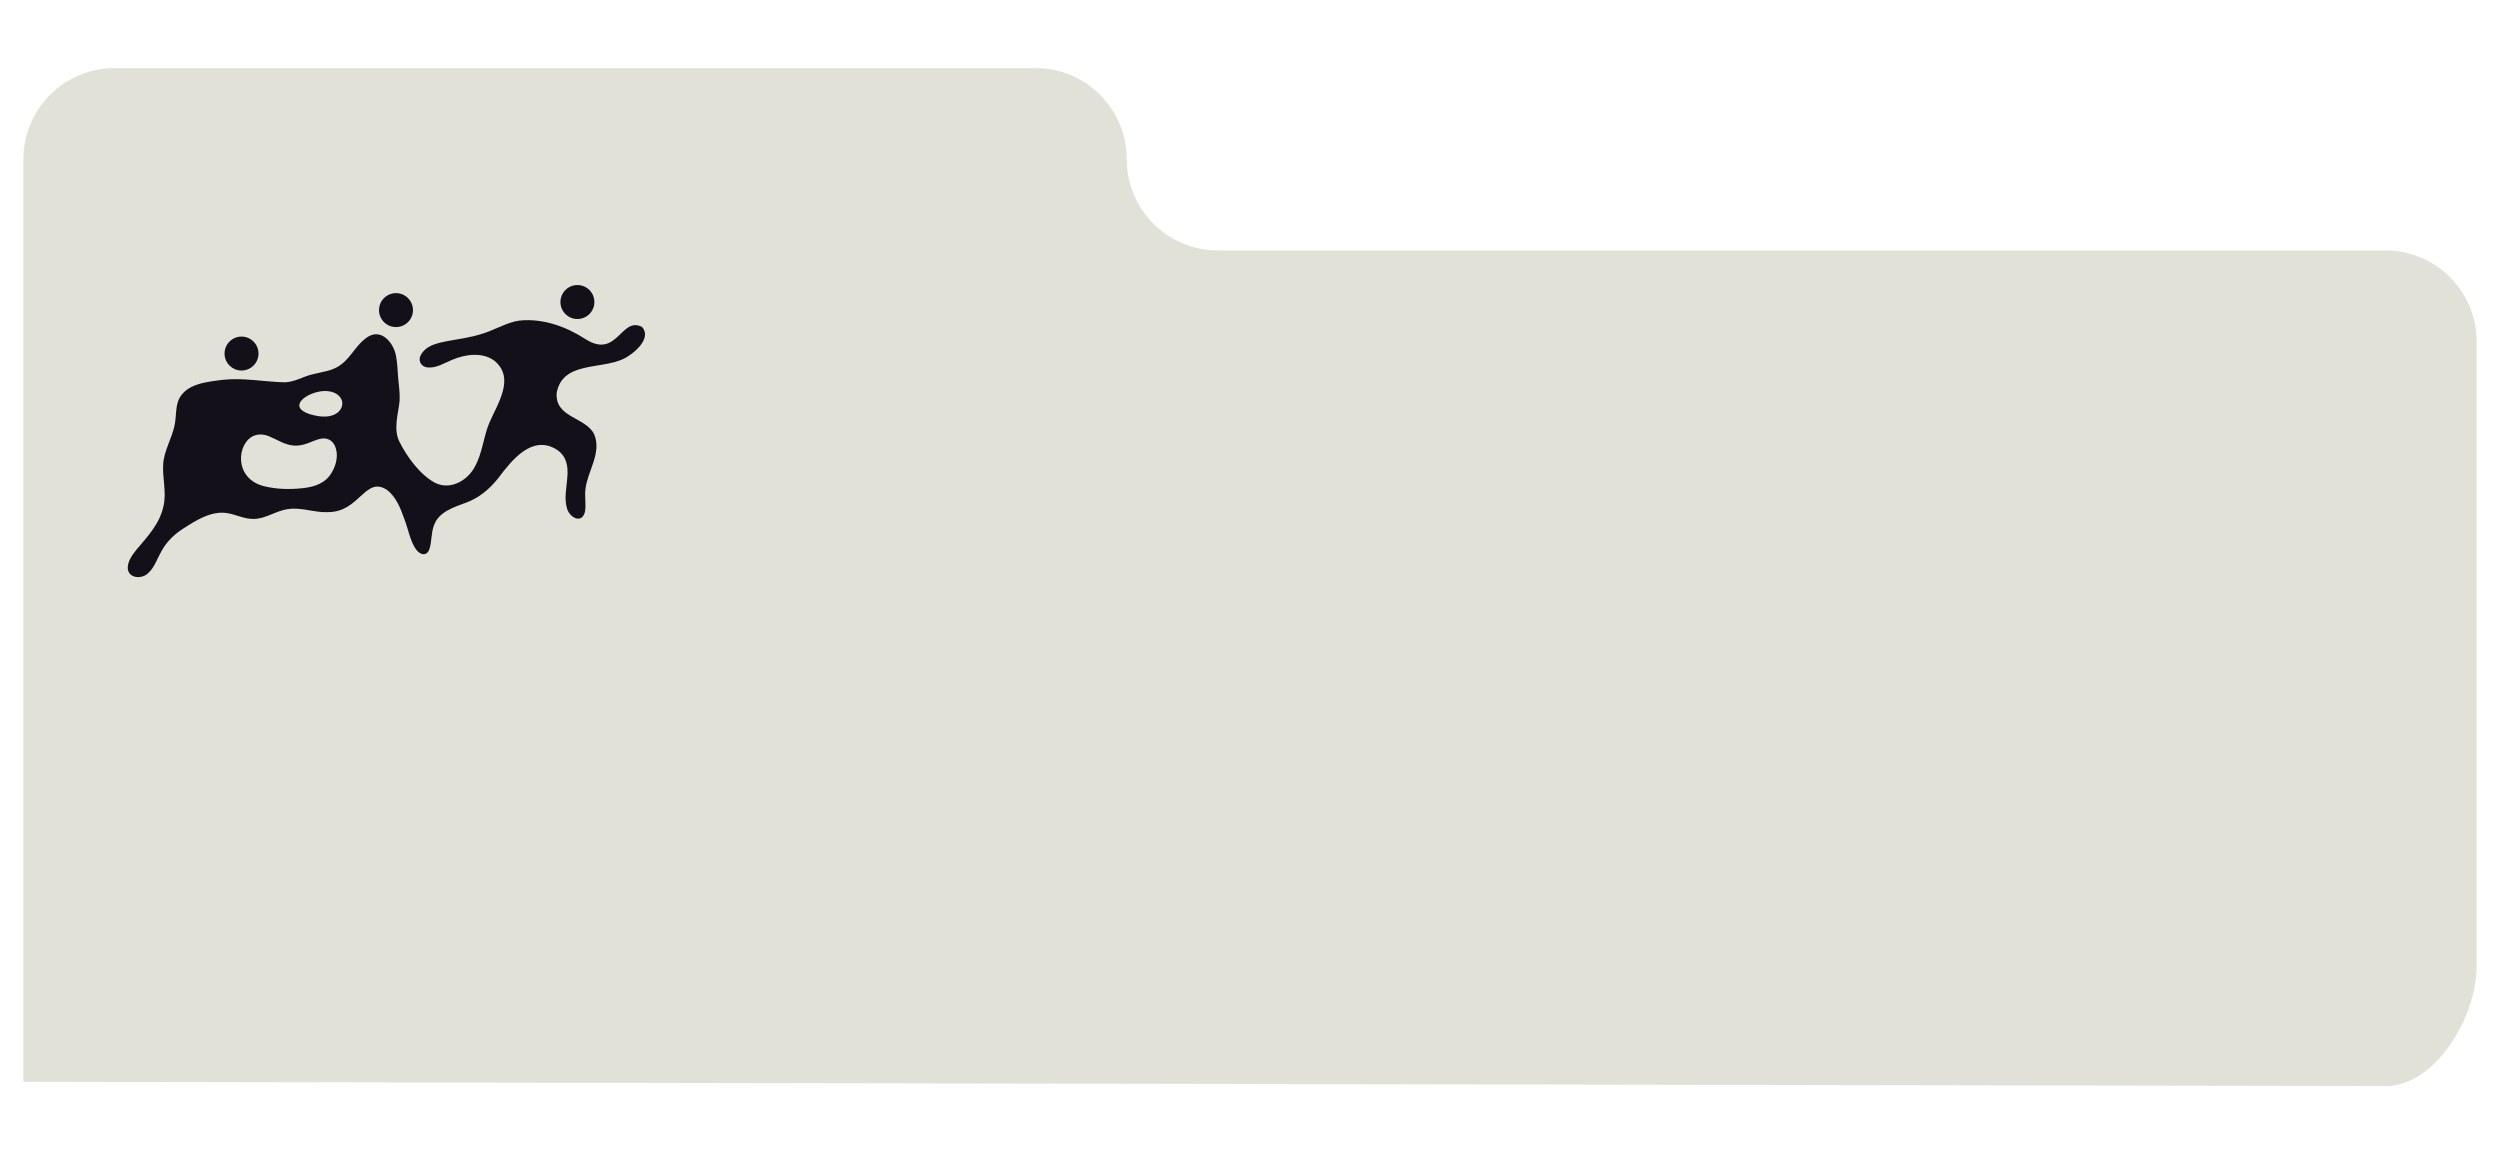
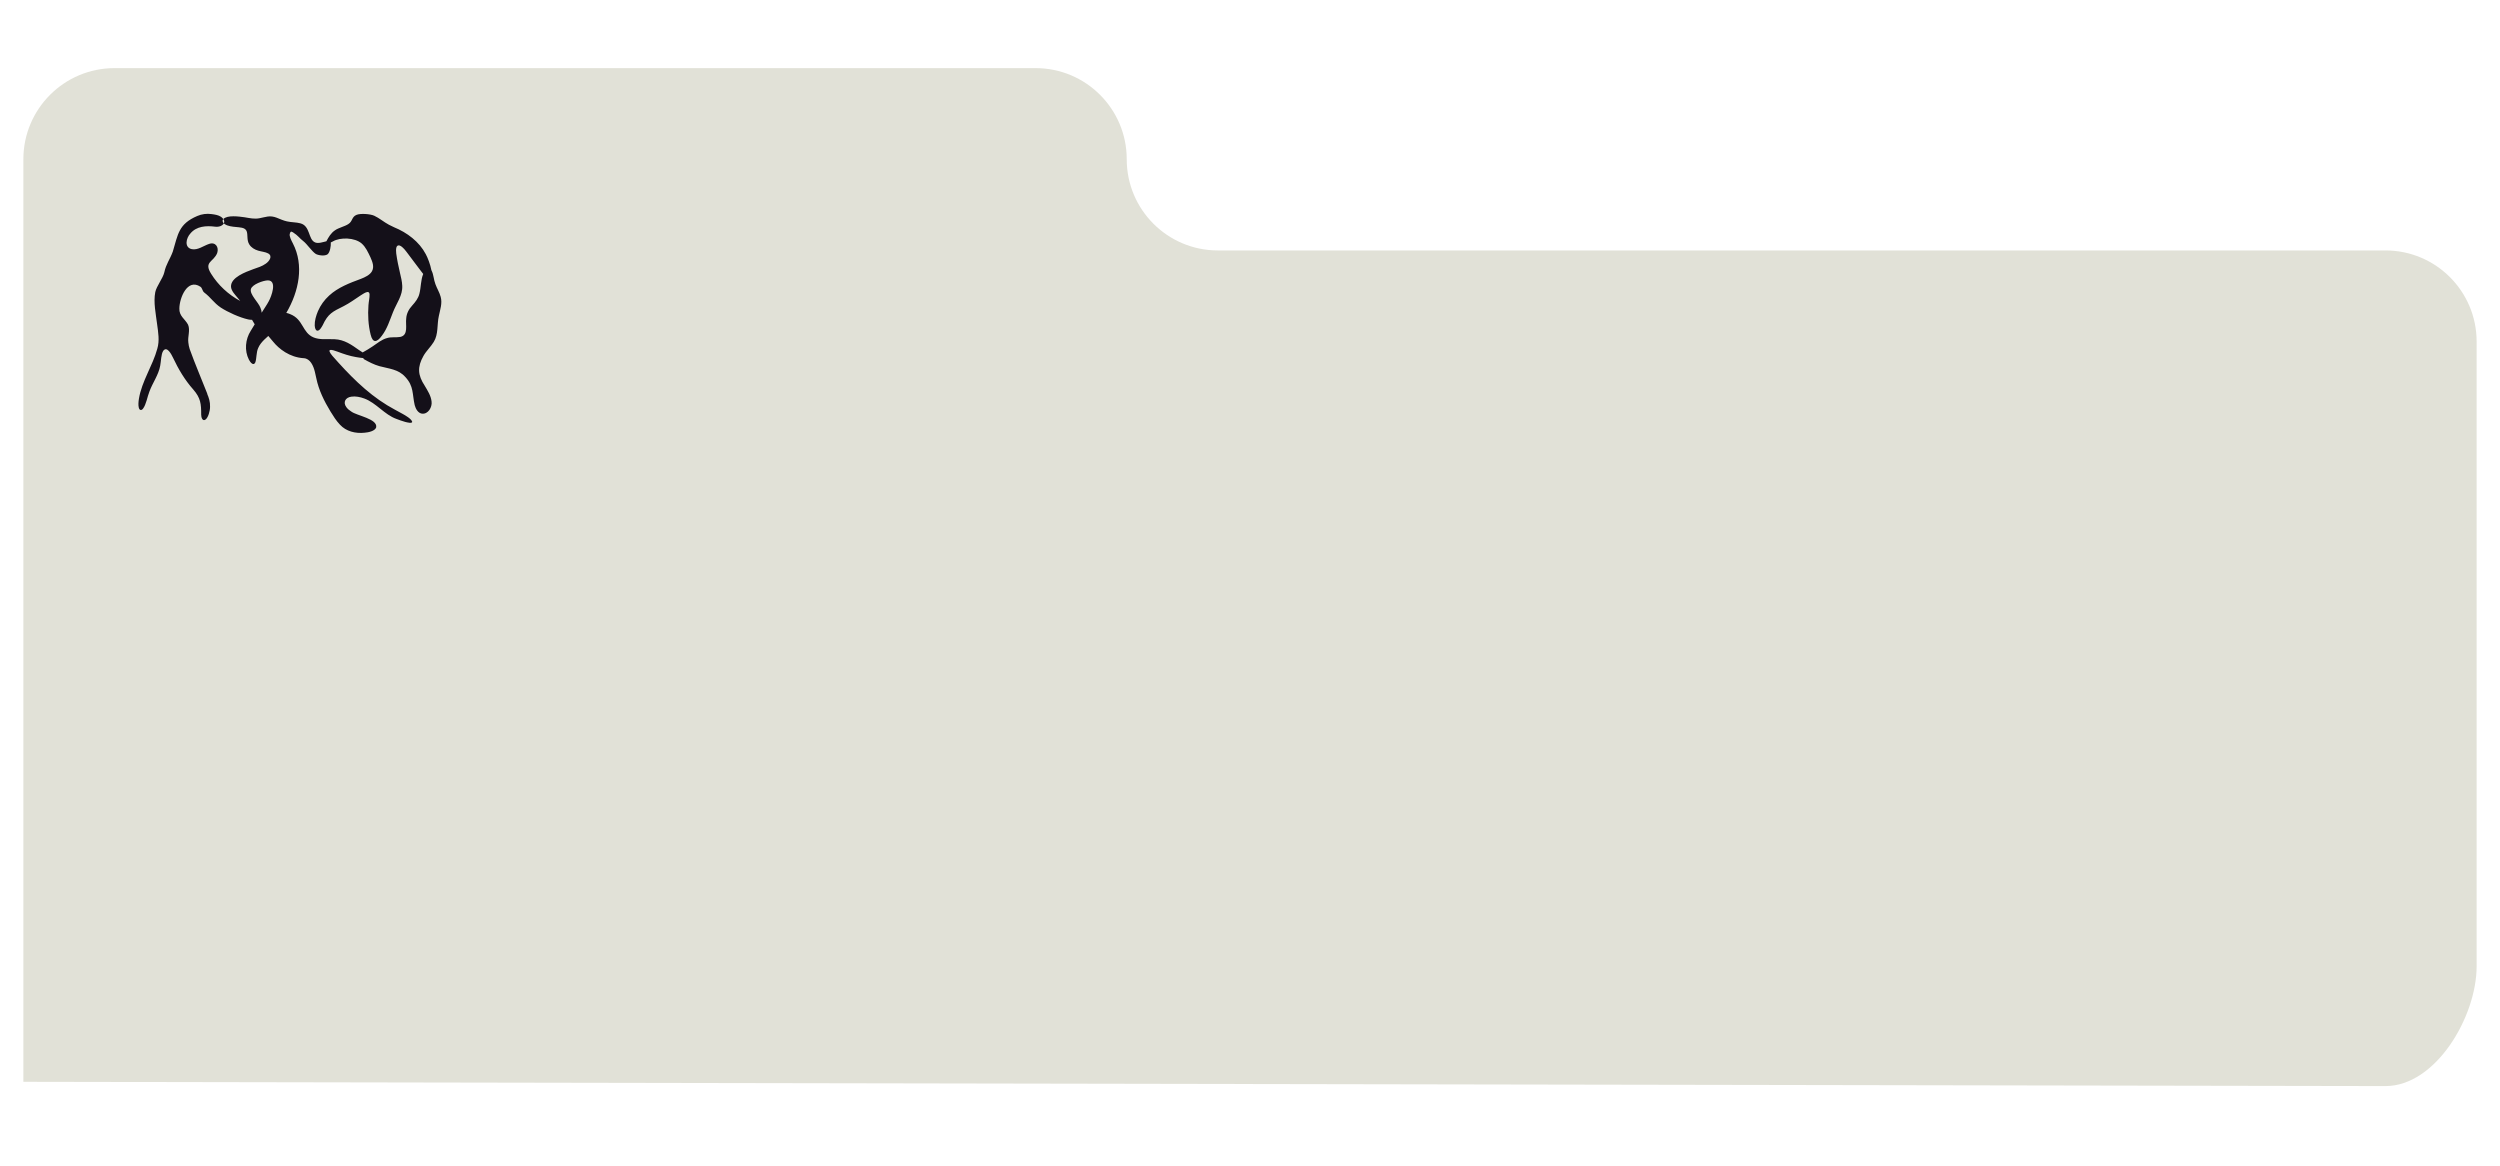
<svg xmlns="http://www.w3.org/2000/svg" viewBox="0 0 841.89 392.618">
  <path fill="#e1e1d7" d="M379.434,53.639h0c0-16.955-13.744-30.699-30.699-30.699H38.57c-16.955,0-30.699,13.744-30.699,30.699v310.666l795.448,1.44c16.955,0,30.699-23.377,30.699-40.332V115.037c0-16.955-13.744-30.699-30.699-30.699h-393.186c-16.955,0-30.699-13.744-30.699-30.699Z" />
  <g fill="#141019">
-     <path d="M61.533,178.115c-2.987,1.936-5.57,4.489-7.241,7.651-1.399,2.42-2.294,5.37-4.352,7.186-2.099,2.233-6.953,1.883-6.924-1.829.096-2.3,1.459-4.099,2.916-5.995,3.784-4.467,7.998-8.924,9.154-14.87,1.027-4.591-.417-9.209-.135-13.817.233-4.724,3.023-8.834,3.88-13.444.553-2.758.253-5.763,1.326-8.388,2.514-5.475,9.559-6.009,14.847-6.702,6.926-.768,13.894.67,20.793.842,3.367-.043,6.207-1.942,9.425-2.687,3.346-.894,7.046-1.136,9.803-3.428,3.467-2.66,5.318-7.181,9.149-9.376,4.665-2.594,8.592,2.607,9.232,6.875.474,2.483.476,5.113.727,7.603.204,2.402.581,4.792.44,7.195-.427,4.513-2.208,9.4-.076,13.802,2.625,5.173,6.876,11.105,12.029,13.864,5.114,2.574,10.957-.747,13.397-5.472,2.518-4.483,2.846-9.782,4.767-14.506,2.744-6.54,8.992-15.293,1.752-21.171-4.006-2.942-9.686-2.159-14.029-.338-2.709,1.092-5.439,2.926-8.46,2.63-1.825-.158-3.147-1.865-2.456-3.73,1.91-4.407,7.686-4.784,11.828-5.623,4.211-.646,8.432-1.511,12.362-3.209,3.024-1.222,6.026-2.778,9.254-3.227,7.85-.807,15.706,2.011,22.218,6.244,10.776,6.849,11.868-7.727,19.036-4.116,3.065,3.409-1.476,7.827-4.428,9.722-7.357,5.281-22.046.985-24.282,12.38-.79,8.564,9.795,8.171,12.622,14.098,2.598,6.252-2.237,12.3-2.955,18.417-.326,2.459.27,5.151-.146,7.556-1.002,4.502-5.534,1.932-6.169-1.44-1.711-6.334,3.416-14.693-3.234-19.324-8.344-5.326-15.198,3.406-19.796,9.51-2.857,3.578-6.403,6.654-10.767,8.239-4.192,1.566-9.389,3.131-10.951,7.809-.864,2.321-.688,5.178-1.378,7.497-.735,2.951-3.235,2.487-4.669.388-2.003-2.955-2.491-6.541-3.776-9.876-1.31-3.664-2.78-7.693-5.994-10.109-7.334-4.748-9.175,7.63-19.931,7.517-4.418.205-8.794-1.687-13.229-1.031-4.111.461-7.629,3.373-11.826,3.319-2.922.027-5.651-1.377-8.479-1.907-5.464-1.042-10.767,2.36-15.242,5.252l-.03.02ZM104.435,139.51c1.754.503,3.596.879,5.424.765,1.241-.096,2.451-.402,3.39-1.021,1.649-1.013,2.545-3.023,1.719-4.795-1.391-2.761-5.05-3.164-7.823-2.515-4.8,1.024-10.038,5.229-2.749,7.554l.039.012ZM111.678,159.191c1.68-2.72,2.448-6.381.969-9.316-.748-1.517-2.37-2.398-4.042-2.211-1.717.131-3.597,1.165-5.465,1.781-1.382.465-2.842.729-4.298.594-2.949-.245-5.53-1.994-8.19-3.098-2.859-1.226-5.84-.725-7.71,1.85-2.197,2.955-2.382,7.268-.49,10.427,1.37,2.353,3.83,3.873,6.441,4.503,4.278,1.074,8.85,1.149,13.277.65,3.844-.456,7.412-1.638,9.489-5.15l.019-.03Z" />
-     <circle cx="81.335" cy="119.059" r="5.717" />
-     <circle cx="133.353" cy="104.428" r="5.717" />
-     <circle cx="194.446" cy="101.711" r="5.717" />
+     <path transform="translate(33.8237 59.5712) scale(0.151571)" d="M 708.633 259.59 C 706.176 269.828 699.723 277.918 692.723 285.719 C 685.289 293.688 679.996 303.535 679.379 314.574 C 677.418 328.855 684.879 351.527 666.215 355.531 C 656.812 357.23 646.238 355.172 636.867 358.039 C 624.973 361.215 615.227 369.484 604.617 376.629 C 597.527 381.5 590.086 385.824 582.555 389.992 C 580.039 388.371 577.391 386.676 574.844 384.969 C 557.715 372.852 541.855 361.477 520.109 360.637 C 511.582 360.086 502.953 360.777 494.41 360.496 C 487.301 360.285 480.199 359.289 473.918 356.801 C 447.938 346.332 451.383 316.43 421.301 304.816 C 418.496 303.598 415.719 302.727 412.961 302.168 C 441.117 254.207 452.723 196.375 427.523 147.688 C 424.336 141.555 418.953 131.445 420.75 126.242 C 422.059 122.059 422.789 120.008 427.902 123.234 C 439.18 130.355 442.504 136.57 450.625 142.641 C 459.195 149.262 469.57 165.414 478.422 171.137 C 484.145 174.402 498.535 176.582 504.82 171.836 C 510.363 166.844 512.121 153.25 511.812 146.668 C 511.781 146.316 511.742 145.996 511.672 145.699 C 513.078 145.168 514.656 144.418 516.457 143.34 C 532.844 133.672 564.855 134.633 580.246 147.824 C 589.516 155.836 594.602 167.68 599.883 178.59 C 604.746 189.555 608.543 199.754 603.34 209.512 C 598.754 217.93 587.828 222.984 578.711 226.52 C 553.668 235.727 527.68 245.605 508.074 263.715 C 497.508 273.344 488.938 285.16 483.277 298.312 C 479.16 308.039 475.656 319.797 476.074 330.113 C 476.562 336.355 477.922 340.742 481.566 341.699 C 486.793 342.309 491.027 334.41 493.812 329.484 C 505.777 303.605 515.676 299.5 540.336 287.164 C 553.34 280.555 565.125 271.883 577.262 263.863 C 583.133 260.488 597.258 249.172 597.918 261.117 C 598.188 268.598 595.938 277.328 595.48 285.07 C 593.852 307.07 595.031 329.316 600.344 350.59 C 605.078 369.824 614.277 367.906 625.113 353.086 C 637.02 337.703 642.703 318.738 649.852 300.871 C 657.473 281.152 671.895 263.316 670.52 241.68 C 670.137 231.965 667.641 222.434 665.445 212.965 C 662.156 198.832 659.113 184.52 657.195 170.16 C 656.266 161.52 656.195 149.863 665.016 152.52 C 672.324 155.664 677.93 163.867 682.812 170.238 C 692.07 183.133 702.09 195.418 711.406 208.223 C 712.695 209.871 714.734 212.715 717.121 215.691 C 711.488 229.355 712.336 245.297 708.633 259.59 M 373.977 276.277 C 369.375 285.027 363.332 293.168 358.207 301.707 C 358.039 298.223 357.188 294.586 355.461 290.723 C 351.176 278.805 330.82 260.738 334.355 248.992 C 337.602 238.535 361.914 230.164 371.73 229.887 C 393.484 229.797 379.852 265.652 373.977 276.277 M 755.926 266.48 C 753.477 256.914 747.633 247.863 744.277 238.387 C 740.473 228.797 740.332 217.359 735.77 208.223 C 735.629 207.961 735.5 207.711 735.359 207.473 C 732.992 194.43 726.801 178.887 722.863 171.758 C 708.184 143.781 681.434 123.773 652.141 111.777 C 648.234 110.043 644.461 108.234 640.855 106.258 C 629.609 100.293 619.898 91.645 608.395 86.332 C 599.684 82.254 577.66 80.637 568.832 84.402 C 557.906 89.035 560.652 98.605 550.664 104.879 C 542.844 110.051 529 113.039 521.078 118.691 C 511.922 124.965 506.926 133.734 501.992 143.031 C 494.551 144.688 484.402 148.625 477.023 145.617 C 461.172 139.207 466.777 108.941 444.152 103.129 C 435.062 100.613 424.227 101.094 414.449 98.844 C 406.449 97.156 398.918 93.461 391.336 90.594 C 384.734 88.059 378.281 87.07 371.441 88.09 C 365.32 88.926 359.188 90.863 353.035 91.895 C 342.016 94.012 331.559 91.562 320.105 89.676 C 307.738 88 282.141 84.293 273.031 93.641 C 275.449 97.078 275.566 100.422 274.121 103.23 C 274.699 103.82 275.359 104.34 276.066 104.789 C 282.418 109.402 293.047 110.641 301.367 111.328 C 309.547 112.438 320.395 111.777 324.578 119.98 C 328.203 128.289 324.41 140.203 330.75 150.094 C 335.117 157.094 342.496 161.457 350.328 163.805 C 357.43 165.992 366.727 166.691 372.691 170.066 C 383.379 176.09 374.926 187.527 367.586 192.602 C 359.277 198.754 349 201.699 339.32 205.098 C 323.039 211.148 289.023 223.215 290.09 244.16 C 290.719 253.566 299.348 261.938 305.371 269.277 C 307.141 271.363 308.848 273.492 310.516 275.648 C 284.316 261.527 261.656 240.633 245.953 215.332 C 228.914 188.285 251.289 189.477 259.43 169.129 C 263.684 156.164 255.73 143.871 241.398 148.902 C 229.426 152.75 216.191 163.406 202.758 160.5 C 185.816 156.656 190.273 136.02 199.852 125.691 C 213.324 109.371 235.176 108.074 254.645 110.602 C 263.473 111.809 271.473 108.422 274.121 103.23 C 271.441 100.562 270.273 96.727 272.68 94.012 C 272.793 93.883 272.91 93.762 273.031 93.641 C 271.883 92.012 270.234 90.367 267.988 88.738 C 262.184 84.793 254.742 83.664 246.703 82.586 C 236.027 81.137 225.098 82.555 215.18 86.84 C 173.441 104.656 172.363 127.52 160.789 165.914 C 154.246 183.762 145.816 193.469 141.852 212.227 C 138.785 225.352 124.48 242.871 121.805 256.082 C 117.402 278.676 123.125 304.285 125.871 327.039 C 128.309 345.176 131.703 363.734 126.348 381.711 C 116.094 419.613 91.902 453.824 85.52 492.766 C 84.332 499.848 83.902 507.277 85.102 512.094 C 86.387 518.664 90.941 519.742 94.617 514.859 C 101.66 505.66 104.188 488.492 108.82 476.914 C 115.793 457.57 129.195 439.922 132.793 419.496 C 134.77 409.586 134.59 394.215 139.402 386.625 C 147.773 375.02 157.48 393.887 161.039 401.297 C 173.164 427.027 187.504 451.305 206.273 472.402 C 222.691 491.297 223.91 504.371 223.84 528.434 C 223.859 534.324 226.789 544.102 233.711 538.949 C 239.48 534.387 243.605 519.973 243.527 510.824 C 243.945 500.188 240.988 490.059 236.484 480.711 L 238.395 484.234 C 225.18 450.238 210.496 416.738 198.242 382.391 C 196.785 377.605 195.727 372.84 195.297 367.926 C 193.539 354.824 199.898 340.742 194.715 328.445 C 188.133 315.762 174.57 309.367 175.352 292.199 C 175.57 269.27 193.039 224.75 222.055 243.988 C 226.359 246.676 226.379 253.648 230.465 256.754 C 246.164 268.688 251.086 279.227 267.328 290.312 C 282.898 300.539 309.828 312.637 328.273 316.672 C 331.152 317.348 334.047 317.598 336.785 317.48 L 342.758 327.527 C 339.82 332.32 336.883 337.113 333.969 341.93 C 321.863 360.805 319.613 385.996 329.844 406.012 C 333.008 412.254 340.141 420.812 344.086 412.164 C 347.18 403.645 345.984 389.73 350.559 380.055 C 353.484 373.102 358.148 367.488 363.691 361.906 C 366.816 359.18 369.902 356.332 372.941 353.375 L 383.828 366.301 C 396.391 381.812 420.082 400.988 451.902 402.824 C 465.996 403.633 473.227 419.547 476.484 433.418 C 477.711 437.992 478.621 442.746 479.621 447.41 C 484.914 473.438 496.949 497.949 511.043 521.121 C 517.344 531.348 523.746 541.707 532.055 550.414 C 545.879 565.527 566.754 570.551 586.988 568.363 C 595.508 567.754 609.973 564.629 612.609 556.609 C 616.535 537.543 569.301 530.559 557.266 521.293 C 553.199 518.785 549.305 515.637 546.52 511.812 C 538.23 500.656 544.262 490.07 557.594 488.25 C 567.023 486.863 577.191 489.051 586.141 492.336 C 612.84 502.184 631.016 528.223 657.535 537.703 C 663.895 540.129 670.598 542.523 677.059 544.363 C 681.715 545.57 693.141 548.488 692.641 543.812 C 690.305 537.262 678.129 530.289 671.137 526.395 C 659.742 520.102 648.137 514.121 637.02 507.328 C 590.273 478.871 551.512 438.711 515.176 397.422 C 500.496 379.844 514.156 383.559 526.801 388.312 C 540.066 393.336 553.578 397.902 567.621 400.277 C 572.836 401.168 578.449 402.137 583.883 402.527 L 585.133 404.832 C 596.18 411.074 607.504 416.988 619.758 420.473 C 640.805 426.246 662.156 427.137 677.391 444.633 C 696.566 465.031 692.59 482.707 698.215 507.07 C 700.43 515.199 705.324 524.648 714.273 526.027 C 728.078 527.684 737.387 511.645 735.707 499.117 C 734.352 486.254 727.129 475.289 720.559 464.121 C 704.938 440.418 703.758 422.48 717.68 397.73 C 723.992 386.465 733.812 377.715 740.484 366.73 C 751.219 349.59 747.445 328.246 751.879 308.84 C 754.707 294.938 759.957 280.613 755.926 266.48 " />
  </g>
</svg>
